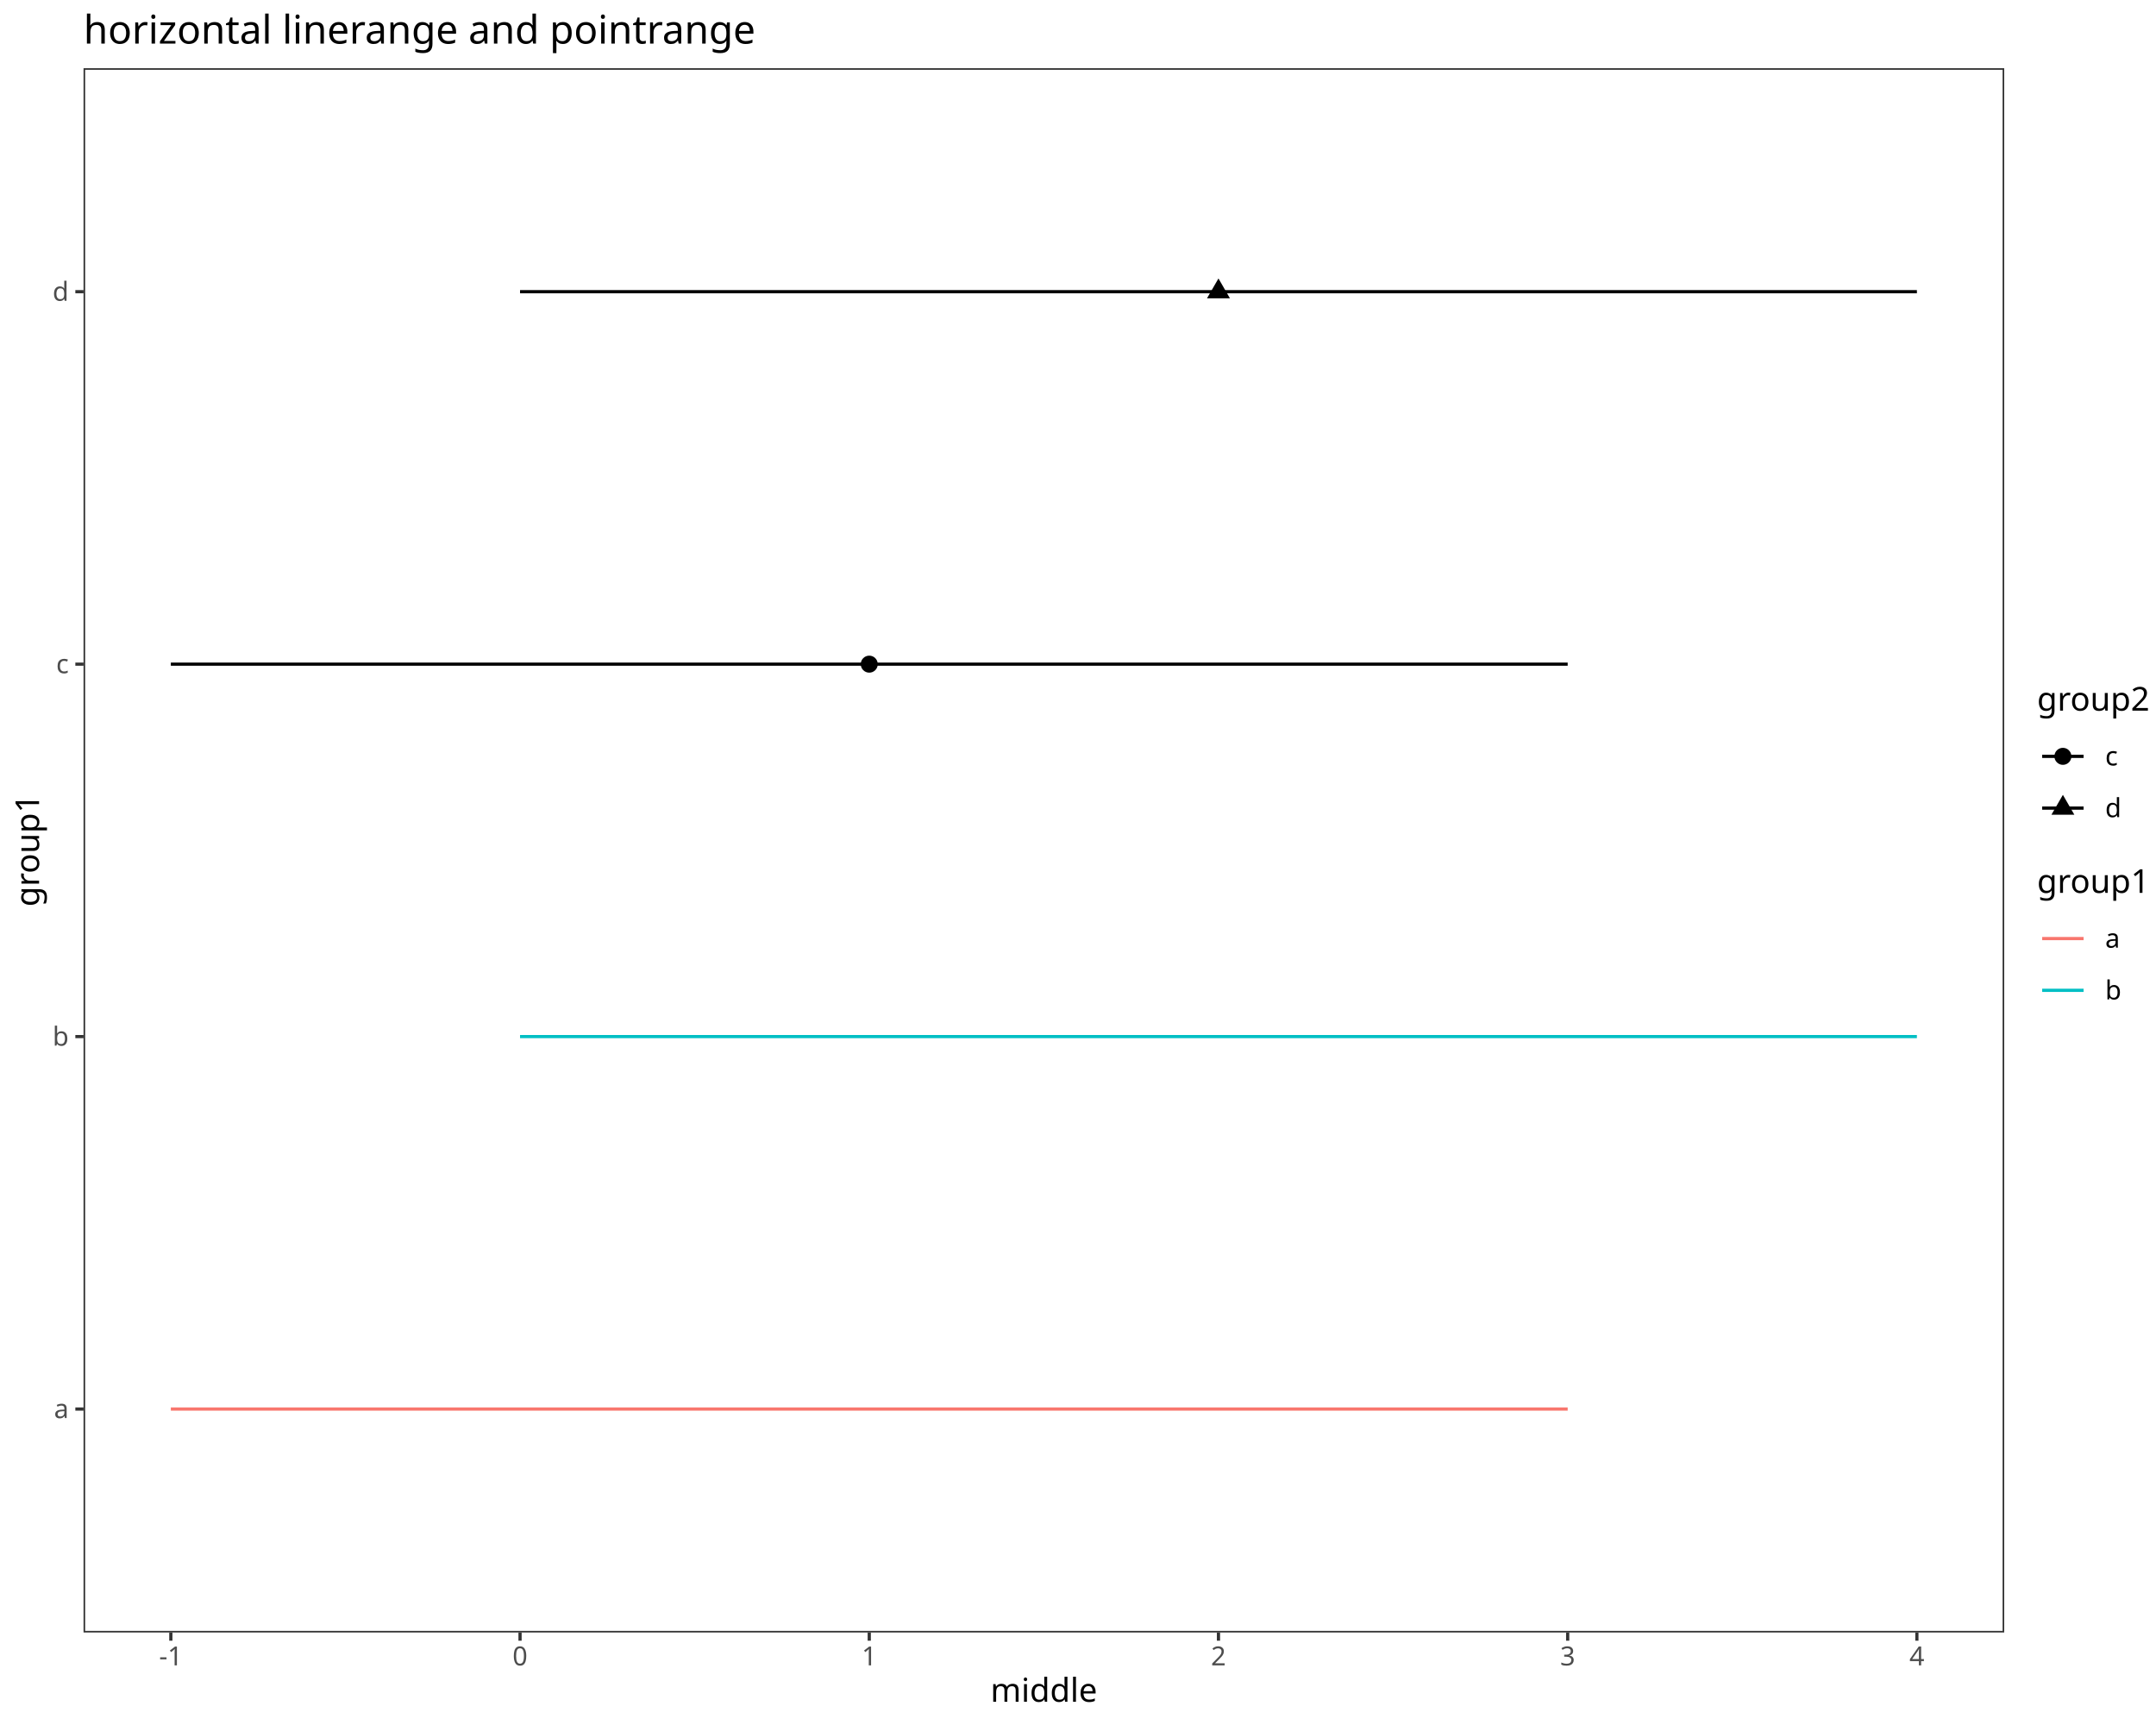
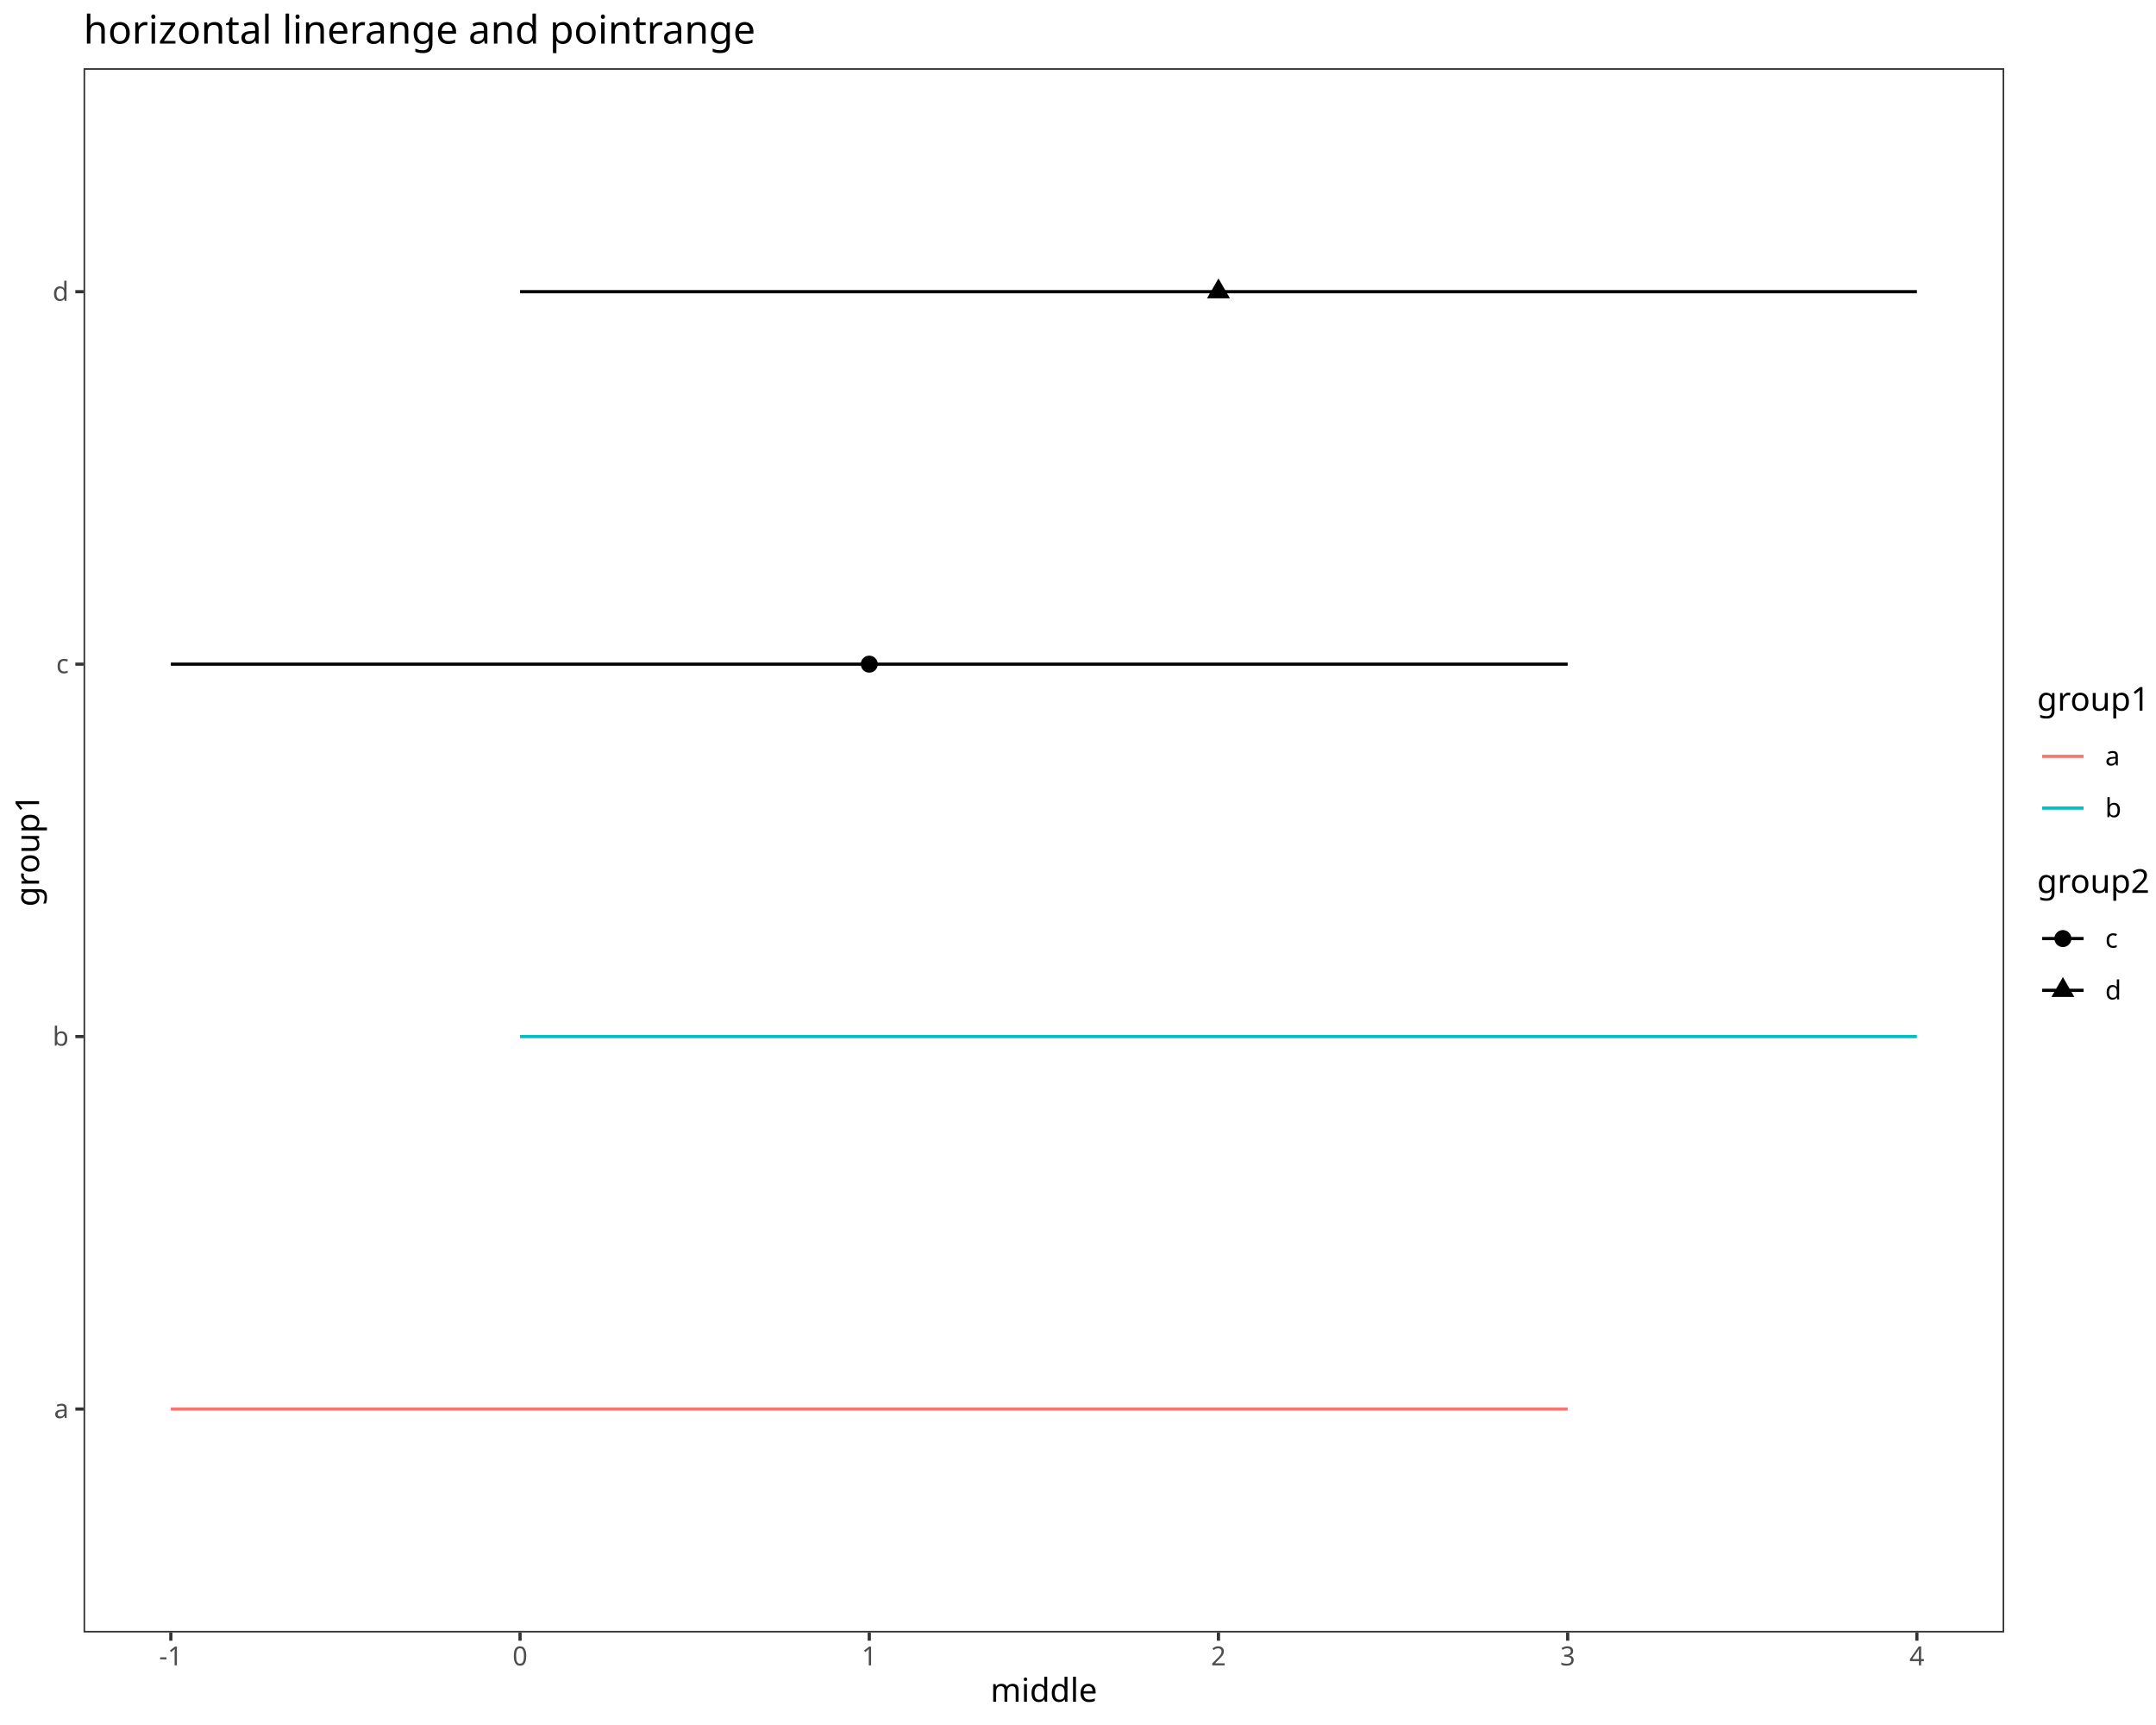
<svg xmlns="http://www.w3.org/2000/svg" class="svglite" data-engine-version="2.0" width="720.00pt" height="576.00pt" viewBox="0 0 720.00 576.00">
  <defs>
    <style type="text/css">
    .svglite line, .svglite polyline, .svglite polygon, .svglite path, .svglite rect, .svglite circle {
      fill: none;
      stroke: #000000;
      stroke-linecap: round;
      stroke-linejoin: round;
      stroke-miterlimit: 10.00;
    }
  </style>
  </defs>
  <rect width="100%" height="100%" style="stroke: none; fill: #FFFFFF;" />
  <defs>
    <clipPath id="cpMC4wMHw3MjAuMDB8MC4wMHw1NzYuMDA=">
      <rect x="0.00" y="0.00" width="720.00" height="576.00" />
    </clipPath>
  </defs>
  <g clip-path="url(#cpMC4wMHw3MjAuMDB8MC4wMHw1NzYuMDA=)">
    <rect x="0.00" y="0.00" width="720.00" height="576.00" style="stroke-width: 1.07; stroke: #FFFFFF; fill: #FFFFFF;" />
  </g>
  <defs>
    <clipPath id="cpMjcuOTB8NjY5LjMxfDIyLjc4fDU0NS4xMQ==">
      <rect x="27.90" y="22.78" width="641.41" height="522.33" />
    </clipPath>
  </defs>
  <g clip-path="url(#cpMjcuOTB8NjY5LjMxfDIyLjc4fDU0NS4xMQ==)">
    <rect x="27.90" y="22.78" width="641.41" height="522.33" style="stroke-width: 1.07; stroke: none; fill: #FFFFFF;" />
    <line x1="57.05" y1="470.49" x2="523.53" y2="470.49" style="stroke-width: 1.07; stroke: #F8766D; stroke-linecap: butt;" />
    <line x1="173.67" y1="346.13" x2="640.15" y2="346.13" style="stroke-width: 1.07; stroke: #00BFC4; stroke-linecap: butt;" />
    <line x1="57.05" y1="221.77" x2="523.53" y2="221.77" style="stroke-width: 1.07; stroke-linecap: butt;" />
    <line x1="173.67" y1="97.40" x2="640.15" y2="97.40" style="stroke-width: 1.07; stroke-linecap: butt;" />
    <circle cx="290.29" cy="221.77" r="2.84" style="stroke-width: 1.42; stroke: none; fill: #000000;" />
    <polygon points="406.91,92.98 410.74,99.61 403.08,99.61 " style="stroke-width: 1.42; stroke: none; fill: #000000;" />
    <rect x="27.90" y="22.78" width="641.41" height="522.33" style="stroke-width: 1.07; stroke: #333333;" />
  </g>
  <g clip-path="url(#cpMC4wMHw3MjAuMDB8MC4wMHw1NzYuMDA=)">
    <text x="22.97" y="473.52" text-anchor="end" style="font-size: 8.80px; fill: #4D4D4D; font-family: sans;" textLength="4.89px" lengthAdjust="spacingAndGlyphs">a</text>
    <text x="22.97" y="349.16" text-anchor="end" style="font-size: 8.80px; fill: #4D4D4D; font-family: sans;" textLength="4.89px" lengthAdjust="spacingAndGlyphs">b</text>
    <text x="22.97" y="224.79" text-anchor="end" style="font-size: 8.80px; fill: #4D4D4D; font-family: sans;" textLength="4.40px" lengthAdjust="spacingAndGlyphs">c</text>
    <text x="22.97" y="100.43" text-anchor="end" style="font-size: 8.80px; fill: #4D4D4D; font-family: sans;" textLength="4.89px" lengthAdjust="spacingAndGlyphs">d</text>
    <polyline points="25.16,470.49 27.90,470.49 " style="stroke-width: 1.07; stroke: #333333; stroke-linecap: butt;" />
    <polyline points="25.16,346.13 27.90,346.13 " style="stroke-width: 1.07; stroke: #333333; stroke-linecap: butt;" />
    <polyline points="25.16,221.77 27.90,221.77 " style="stroke-width: 1.07; stroke: #333333; stroke-linecap: butt;" />
    <polyline points="25.16,97.40 27.90,97.40 " style="stroke-width: 1.07; stroke: #333333; stroke-linecap: butt;" />
    <polyline points="57.05,547.85 57.05,545.11 " style="stroke-width: 1.07; stroke: #333333; stroke-linecap: butt;" />
    <polyline points="173.67,547.85 173.67,545.11 " style="stroke-width: 1.07; stroke: #333333; stroke-linecap: butt;" />
    <polyline points="290.29,547.85 290.29,545.11 " style="stroke-width: 1.07; stroke: #333333; stroke-linecap: butt;" />
    <polyline points="406.91,547.85 406.91,545.11 " style="stroke-width: 1.07; stroke: #333333; stroke-linecap: butt;" />
    <polyline points="523.53,547.85 523.53,545.11 " style="stroke-width: 1.07; stroke: #333333; stroke-linecap: butt;" />
    <polyline points="640.15,547.85 640.15,545.11 " style="stroke-width: 1.07; stroke: #333333; stroke-linecap: butt;" />
    <text x="57.05" y="556.10" text-anchor="middle" style="font-size: 8.80px; fill: #4D4D4D; font-family: sans;" textLength="7.82px" lengthAdjust="spacingAndGlyphs">-1</text>
    <text x="173.67" y="556.10" text-anchor="middle" style="font-size: 8.80px; fill: #4D4D4D; font-family: sans;" textLength="4.89px" lengthAdjust="spacingAndGlyphs">0</text>
    <text x="290.29" y="556.10" text-anchor="middle" style="font-size: 8.80px; fill: #4D4D4D; font-family: sans;" textLength="4.89px" lengthAdjust="spacingAndGlyphs">1</text>
    <text x="406.91" y="556.10" text-anchor="middle" style="font-size: 8.80px; fill: #4D4D4D; font-family: sans;" textLength="4.89px" lengthAdjust="spacingAndGlyphs">2</text>
    <text x="523.53" y="556.10" text-anchor="middle" style="font-size: 8.80px; fill: #4D4D4D; font-family: sans;" textLength="4.89px" lengthAdjust="spacingAndGlyphs">3</text>
    <text x="640.15" y="556.10" text-anchor="middle" style="font-size: 8.80px; fill: #4D4D4D; font-family: sans;" textLength="4.89px" lengthAdjust="spacingAndGlyphs">4</text>
    <text x="348.60" y="568.24" text-anchor="middle" style="font-size: 11.00px; font-family: sans;" textLength="32.41px" lengthAdjust="spacingAndGlyphs">middle</text>
    <text transform="translate(13.05,283.95) rotate(-90)" text-anchor="middle" style="font-size: 11.00px; font-family: sans;" textLength="34.25px" lengthAdjust="spacingAndGlyphs">group1</text>
    <rect x="680.27" y="228.58" width="34.25" height="49.89" style="stroke-width: 1.07; stroke: none; fill: #FFFFFF;" />
-     <text x="680.27" y="237.29" style="font-size: 11.00px; font-family: sans;" textLength="34.25px" lengthAdjust="spacingAndGlyphs">group2</text>
+     <text x="680.27" y="237.29" style="font-size: 11.00px; font-family: sans;" textLength="34.25px" lengthAdjust="spacingAndGlyphs">group1</text>
    <rect x="680.27" y="243.91" width="17.28" height="17.28" style="stroke-width: 1.07; stroke: none; fill: #FFFFFF;" />
-     <line x1="681.99" y1="252.55" x2="695.82" y2="252.55" style="stroke-width: 1.07; stroke-linecap: butt;" />
-     <circle cx="688.91" cy="252.55" r="2.84" style="stroke-width: 1.42; stroke: none; fill: #000000;" />
+     <line x1="681.99" y1="252.55" x2="695.82" y2="252.55" style="stroke-width: 1.07; stroke: #F8766D; stroke-linecap: butt;" />
    <rect x="680.27" y="261.19" width="17.28" height="17.28" style="stroke-width: 1.07; stroke: none; fill: #FFFFFF;" />
-     <line x1="681.99" y1="269.83" x2="695.82" y2="269.83" style="stroke-width: 1.07; stroke-linecap: butt;" />
-     <polygon points="688.91,265.41 692.73,272.04 685.08,272.04 " style="stroke-width: 1.42; stroke: none; fill: #000000;" />
-     <text x="703.03" y="255.58" style="font-size: 8.80px; font-family: sans;" textLength="4.40px" lengthAdjust="spacingAndGlyphs">c</text>
-     <text x="703.03" y="272.86" style="font-size: 8.80px; font-family: sans;" textLength="4.89px" lengthAdjust="spacingAndGlyphs">d</text>
+     <line x1="681.99" y1="269.83" x2="695.82" y2="269.83" style="stroke-width: 1.07; stroke: #00BFC4; stroke-linecap: butt;" />
+     <text x="703.03" y="255.58" style="font-size: 8.80px; font-family: sans;" textLength="4.89px" lengthAdjust="spacingAndGlyphs">a</text>
+     <text x="703.03" y="272.86" style="font-size: 8.80px; font-family: sans;" textLength="4.89px" lengthAdjust="spacingAndGlyphs">b</text>
    <rect x="680.27" y="289.43" width="34.25" height="49.89" style="stroke-width: 1.07; stroke: none; fill: #FFFFFF;" />
-     <text x="680.27" y="298.14" style="font-size: 11.00px; font-family: sans;" textLength="34.25px" lengthAdjust="spacingAndGlyphs">group1</text>
+     <text x="680.27" y="298.14" style="font-size: 11.00px; font-family: sans;" textLength="34.25px" lengthAdjust="spacingAndGlyphs">group2</text>
    <rect x="680.27" y="304.76" width="17.28" height="17.28" style="stroke-width: 1.07; stroke: none; fill: #FFFFFF;" />
-     <line x1="681.99" y1="313.40" x2="695.82" y2="313.40" style="stroke-width: 1.07; stroke: #F8766D; stroke-linecap: butt;" />
+     <line x1="681.99" y1="313.40" x2="695.82" y2="313.40" style="stroke-width: 1.07; stroke-linecap: butt;" />
+     <circle cx="688.91" cy="313.40" r="2.84" style="stroke-width: 1.42; stroke: none; fill: #000000;" />
    <rect x="680.27" y="322.04" width="17.28" height="17.28" style="stroke-width: 1.07; stroke: none; fill: #FFFFFF;" />
-     <line x1="681.99" y1="330.68" x2="695.82" y2="330.68" style="stroke-width: 1.07; stroke: #00BFC4; stroke-linecap: butt;" />
-     <text x="703.03" y="316.43" style="font-size: 8.80px; font-family: sans;" textLength="4.89px" lengthAdjust="spacingAndGlyphs">a</text>
-     <text x="703.03" y="333.71" style="font-size: 8.80px; font-family: sans;" textLength="4.89px" lengthAdjust="spacingAndGlyphs">b</text>
+     <line x1="681.99" y1="330.68" x2="695.82" y2="330.68" style="stroke-width: 1.07; stroke-linecap: butt;" />
+     <polygon points="688.91,326.26 692.73,332.89 685.08,332.89 " style="stroke-width: 1.42; stroke: none; fill: #000000;" />
+     <text x="703.03" y="316.43" style="font-size: 8.80px; font-family: sans;" textLength="4.40px" lengthAdjust="spacingAndGlyphs">c</text>
+     <text x="703.03" y="333.71" style="font-size: 8.80px; font-family: sans;" textLength="4.89px" lengthAdjust="spacingAndGlyphs">d</text>
    <text x="27.90" y="14.56" style="font-size: 13.20px; font-family: sans;" textLength="206.96px" lengthAdjust="spacingAndGlyphs">horizontal linerange and pointrange</text>
  </g>
</svg>
